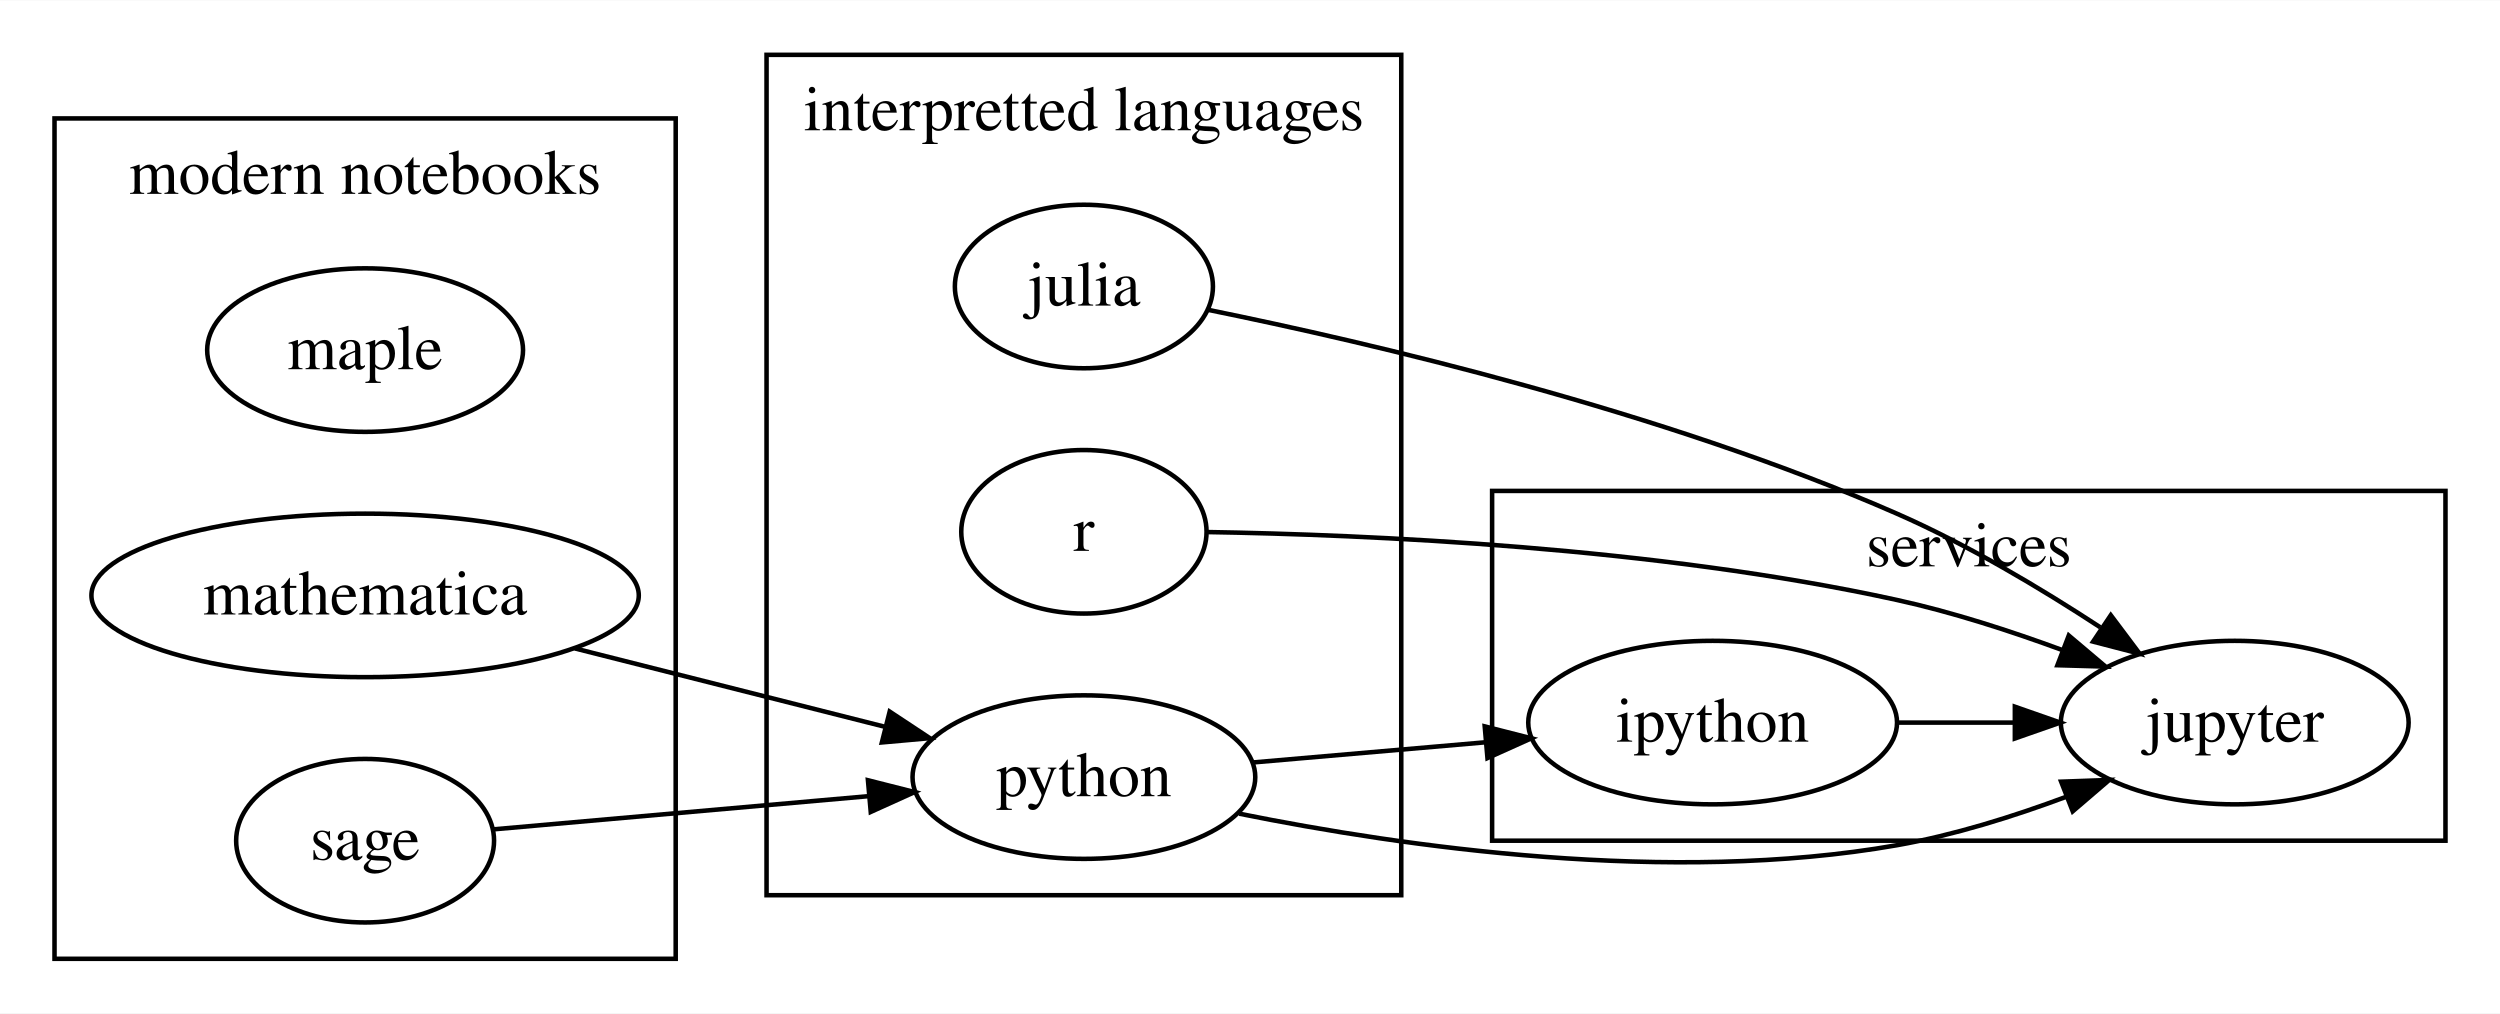
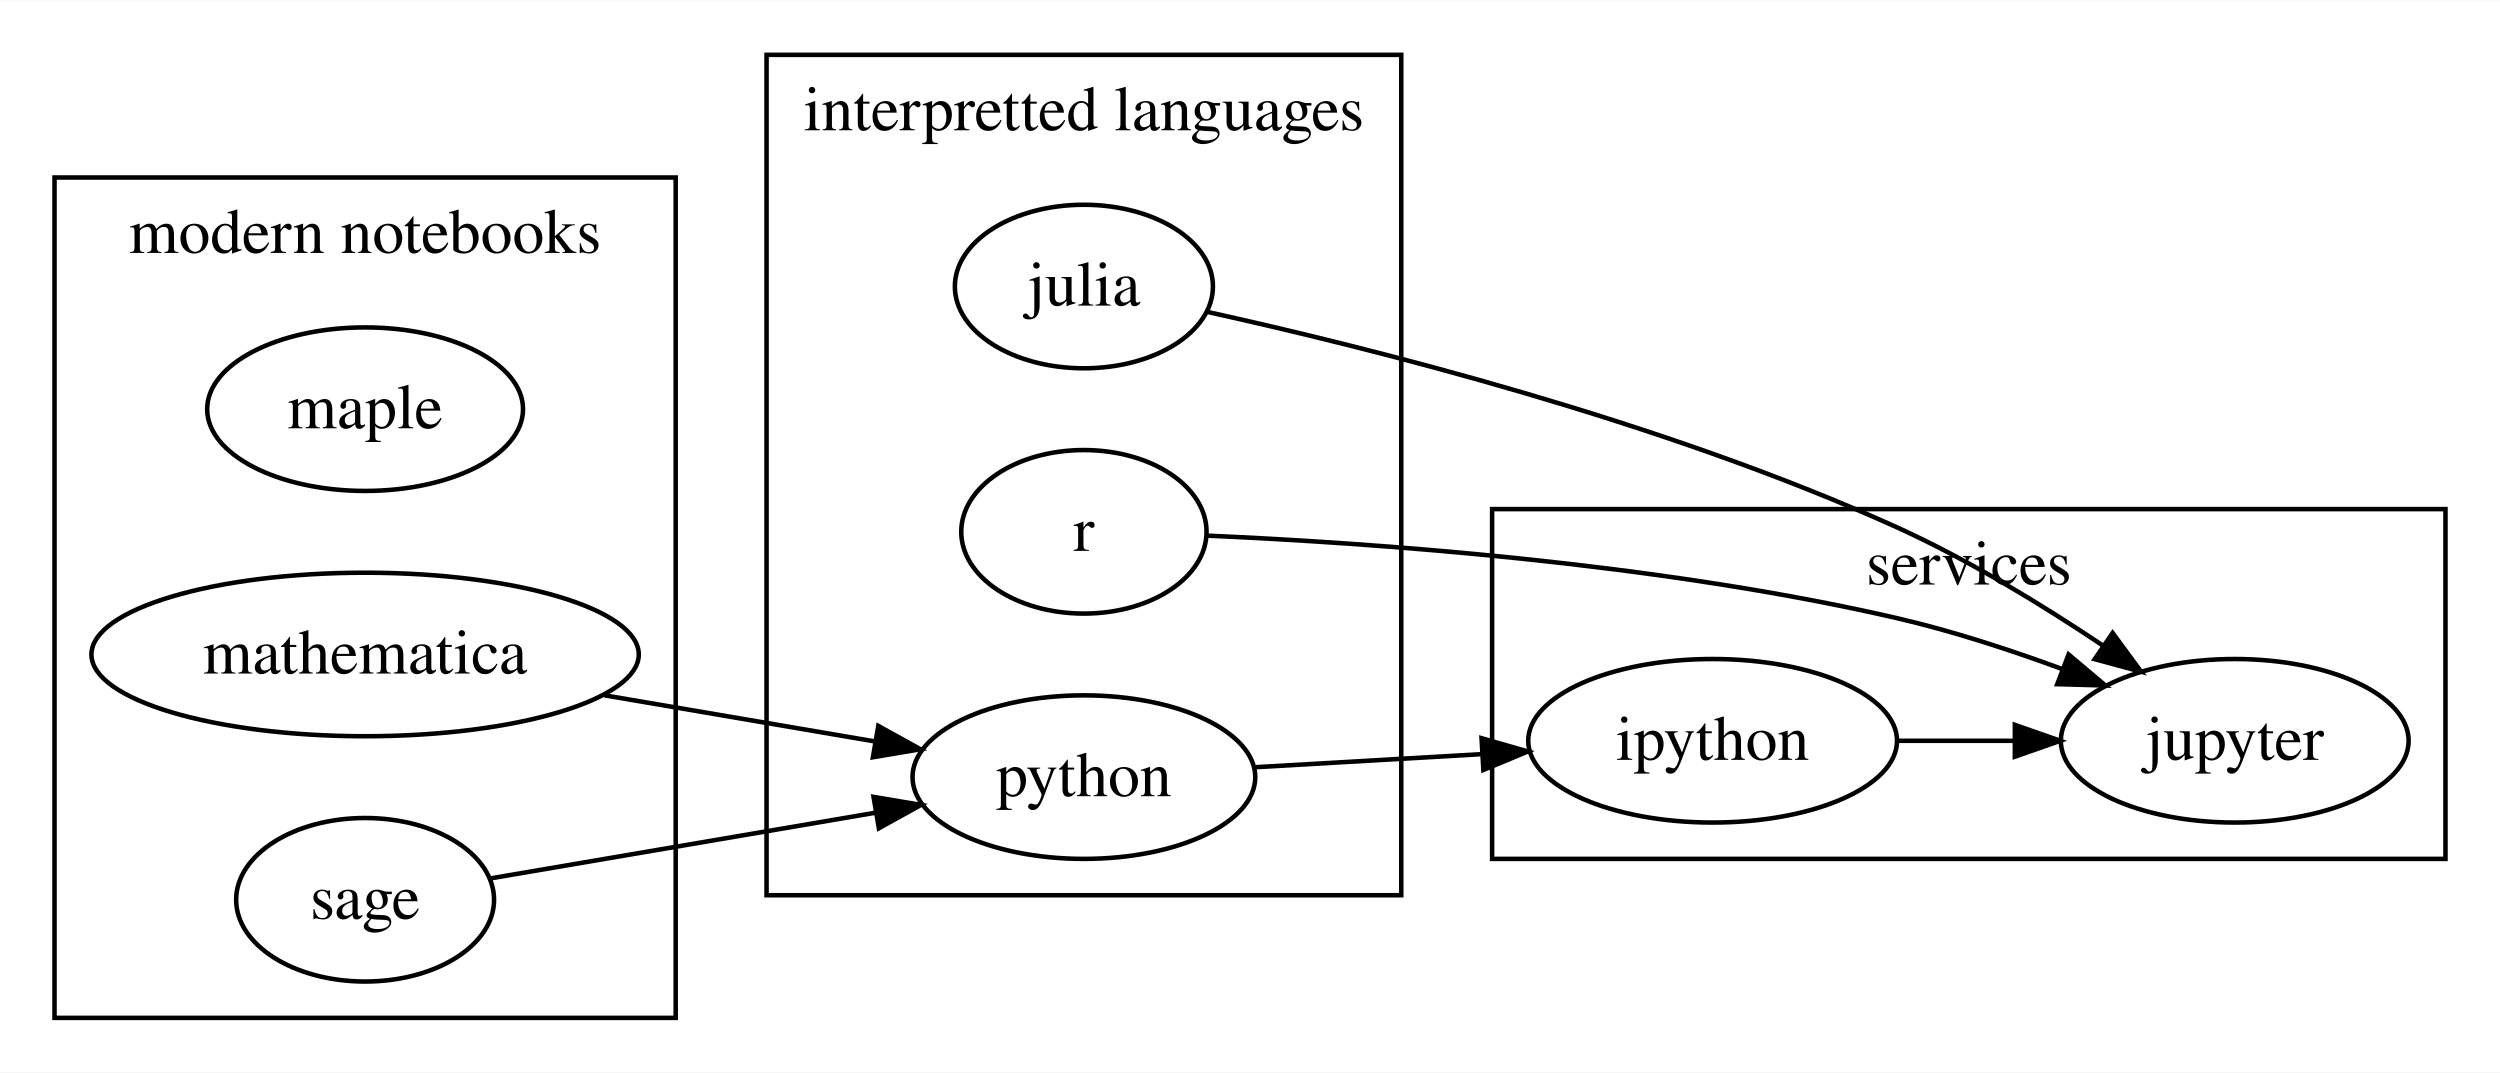
- <svg xmlns="http://www.w3.org/2000/svg" width="550pt" height="223pt" viewBox="0.00 0.00 550.35 223.00">
-   <g id="graph0" class="graph" transform="scale(1 1) rotate(0) translate(4 219)">
-     <polygon fill="#ffffff" stroke="transparent" points="-4,4 -4,-219 546.347,-219 546.347,4 -4,4" />
+ <svg xmlns="http://www.w3.org/2000/svg" width="550pt" height="236pt" viewBox="0.00 0.00 550.35 236.00">
+   <g id="graph0" class="graph" transform="scale(1 1) rotate(0) translate(4 232)">
+     <polygon fill="#ffffff" stroke="transparent" points="-4,4 -4,-232 546.347,-232 546.347,4 -4,4" />
    <g id="clust1" class="cluster">
-       <polygon fill="none" stroke="#000000" points="324.473,-34 324.473,-111 534.347,-111 534.347,-34 324.473,-34" />
-       <text text-anchor="middle" x="429.41" y="-94.4" font-family="Times,serif" font-size="14.00" fill="#000000">services</text>
+       <polygon fill="none" stroke="#000000" points="324.473,-43 324.473,-120 534.347,-120 534.347,-43 324.473,-43" />
+       <text text-anchor="middle" x="429.41" y="-103.4" font-family="Times,serif" font-size="14.00" fill="#000000">services</text>
    </g>
    <g id="clust2" class="cluster">
-       <polygon fill="none" stroke="#000000" points="164.748,-22 164.748,-207 304.473,-207 304.473,-22 164.748,-22" />
-       <text text-anchor="middle" x="234.61" y="-190.4" font-family="Times,serif" font-size="14.00" fill="#000000">interpretted languages</text>
+       <polygon fill="none" stroke="#000000" points="164.748,-35 164.748,-220 304.473,-220 304.473,-35 164.748,-35" />
+       <text text-anchor="middle" x="234.61" y="-203.4" font-family="Times,serif" font-size="14.00" fill="#000000">interpretted languages</text>
    </g>
    <g id="clust3" class="cluster">
      <polygon fill="none" stroke="#000000" points="8,-8 8,-193 144.748,-193 144.748,-8 8,-8" />
      <text text-anchor="middle" x="76.374" y="-176.4" font-family="Times,serif" font-size="14.00" fill="#000000">modern notebooks</text>
    </g>
    <g id="node1" class="node">
-       <ellipse fill="none" stroke="#000000" cx="373.019" cy="-60" rx="40.593" ry="18" />
-       <text text-anchor="middle" x="373.019" y="-55.8" font-family="Times,serif" font-size="14.00" fill="#000000">ipython</text>
+       <ellipse fill="none" stroke="#000000" cx="373.019" cy="-69" rx="40.593" ry="18" />
+       <text text-anchor="middle" x="373.019" y="-64.8" font-family="Times,serif" font-size="14.00" fill="#000000">ipython</text>
    </g>
    <g id="node2" class="node">
-       <ellipse fill="none" stroke="#000000" cx="487.956" cy="-60" rx="38.282" ry="18" />
-       <text text-anchor="middle" x="487.956" y="-55.8" font-family="Times,serif" font-size="14.00" fill="#000000">jupyter</text>
+       <ellipse fill="none" stroke="#000000" cx="487.956" cy="-69" rx="38.282" ry="18" />
+       <text text-anchor="middle" x="487.956" y="-64.8" font-family="Times,serif" font-size="14.00" fill="#000000">jupyter</text>
    </g>
    <g id="edge1" class="edge">
-       <path fill="none" stroke="#000000" d="M413.865,-60C422.122,-60 430.88,-60 439.373,-60" />
-       <polygon fill="#000000" stroke="#000000" points="439.549,-63.5 449.549,-60 439.549,-56.5 439.549,-63.5" />
+       <path fill="none" stroke="#000000" d="M413.865,-69C422.122,-69 430.88,-69 439.373,-69" />
+       <polygon fill="#000000" stroke="#000000" points="439.549,-72.5 449.549,-69 439.549,-65.5 439.549,-72.5" />
    </g>
    <g id="node3" class="node">
-       <ellipse fill="none" stroke="#000000" cx="234.61" cy="-156" rx="28.407" ry="18" />
-       <text text-anchor="middle" x="234.61" y="-151.8" font-family="Times,serif" font-size="14.00" fill="#000000">julia</text>
+       <ellipse fill="none" stroke="#000000" cx="234.61" cy="-169" rx="28.407" ry="18" />
+       <text text-anchor="middle" x="234.61" y="-164.8" font-family="Times,serif" font-size="14.00" fill="#000000">julia</text>
+     </g>
+     <g id="edge4" class="edge">
+       <path fill="none" stroke="#000000" d="M261.51,-163.473C297.259,-155.585 361.922,-139.417 413.565,-116 429.315,-108.858 445.683,-98.842 459.041,-89.891" />
+       <polygon fill="#000000" stroke="#000000" points="461.075,-92.74 467.349,-84.203 457.12,-86.964 461.075,-92.74" />
+     </g>
+     <g id="node4" class="node">
+       <ellipse fill="none" stroke="#000000" cx="234.61" cy="-115" rx="27" ry="18" />
+       <text text-anchor="middle" x="234.61" y="-110.8" font-family="Times,serif" font-size="14.00" fill="#000000">r</text>
    </g>
    <g id="edge5" class="edge">
-       <path fill="none" stroke="#000000" d="M261.799,-150.895C297.591,-143.621 362.01,-128.6 413.565,-106 429.046,-99.214 445.128,-89.632 458.363,-80.969" />
-       <polygon fill="#000000" stroke="#000000" points="460.668,-83.638 467.028,-75.164 456.772,-77.822 460.668,-83.638" />
+       <path fill="none" stroke="#000000" d="M261.626,-114.166C296.959,-112.614 360.596,-108.233 413.565,-96 425.697,-93.198 438.562,-88.996 450.121,-84.737" />
+       <polygon fill="#000000" stroke="#000000" points="451.377,-88.004 459.478,-81.175 448.887,-81.462 451.377,-88.004" />
    </g>
-     <g id="node4" class="node">
-       <ellipse fill="none" stroke="#000000" cx="234.61" cy="-102" rx="27" ry="18" />
-       <text text-anchor="middle" x="234.61" y="-97.8" font-family="Times,serif" font-size="14.00" fill="#000000">r</text>
+     <g id="node5" class="node">
+       <ellipse fill="none" stroke="#000000" cx="234.61" cy="-61" rx="37.726" ry="18" />
+       <text text-anchor="middle" x="234.61" y="-56.8" font-family="Times,serif" font-size="14.00" fill="#000000">python</text>
    </g>
    <g id="edge6" class="edge">
-       <path fill="none" stroke="#000000" d="M261.62,-101.946C296.946,-101.374 360.576,-98.621 413.565,-87 425.727,-84.333 438.601,-80.17 450.159,-75.906" />
-       <polygon fill="#000000" stroke="#000000" points="451.422,-79.17 459.513,-72.33 448.922,-72.631 451.422,-79.17" />
-     </g>
-     <g id="node5" class="node">
-       <ellipse fill="none" stroke="#000000" cx="234.61" cy="-48" rx="37.726" ry="18" />
-       <text text-anchor="middle" x="234.61" y="-43.8" font-family="Times,serif" font-size="14.00" fill="#000000">python</text>
-     </g>
-     <g id="edge7" class="edge">
-       <path fill="none" stroke="#000000" d="M272.066,-51.247C287.712,-52.604 306.123,-54.2 322.908,-55.655" />
-       <polygon fill="#000000" stroke="#000000" points="322.845,-59.163 333.11,-56.54 323.45,-52.189 322.845,-59.163" />
-     </g>
-     <g id="edge4" class="edge">
-       <path fill="none" stroke="#000000" d="M268.82,-39.947C305.011,-32.634 363.667,-24.225 413.565,-33 426.04,-35.194 439.177,-39.309 450.881,-43.677" />
-       <polygon fill="#000000" stroke="#000000" points="449.742,-46.99 460.33,-47.369 452.29,-40.47 449.742,-46.99" />
+       <path fill="none" stroke="#000000" d="M272.431,-63.186C287.809,-64.075 305.809,-65.115 322.299,-66.068" />
+       <polygon fill="#000000" stroke="#000000" points="322.148,-69.565 332.334,-66.648 322.552,-62.577 322.148,-69.565" />
    </g>
    <g id="node6" class="node">
      <ellipse fill="none" stroke="#000000" cx="76.374" cy="-142" rx="34.769" ry="18" />
      <text text-anchor="middle" x="76.374" y="-137.8" font-family="Times,serif" font-size="14.00" fill="#000000">maple</text>
    </g>
    <g id="node7" class="node">
      <ellipse fill="none" stroke="#000000" cx="76.374" cy="-88" rx="60.248" ry="18" />
      <text text-anchor="middle" x="76.374" y="-83.8" font-family="Times,serif" font-size="14.00" fill="#000000">mathematica</text>
    </g>
    <g id="edge2" class="edge">
-       <path fill="none" stroke="#000000" d="M122.568,-76.323C144.145,-70.868 169.699,-64.409 190.95,-59.037" />
-       <polygon fill="#000000" stroke="#000000" points="191.853,-62.419 200.69,-56.575 190.137,-55.632 191.853,-62.419" />
+       <path fill="none" stroke="#000000" d="M129.064,-79.009C148.332,-75.722 169.962,-72.031 188.601,-68.851" />
+       <polygon fill="#000000" stroke="#000000" points="189.345,-72.274 198.614,-67.142 188.168,-65.374 189.345,-72.274" />
    </g>
    <g id="node8" class="node">
      <ellipse fill="none" stroke="#000000" cx="76.374" cy="-34" rx="28.389" ry="18" />
      <text text-anchor="middle" x="76.374" y="-29.8" font-family="Times,serif" font-size="14.00" fill="#000000">sage</text>
    </g>
    <g id="edge3" class="edge">
-       <path fill="none" stroke="#000000" d="M104.663,-36.503C127.601,-38.532 160.424,-41.436 187.343,-43.818" />
-       <polygon fill="#000000" stroke="#000000" points="187.068,-47.307 197.337,-44.702 187.685,-40.334 187.068,-47.307" />
+       <path fill="none" stroke="#000000" d="M103.936,-38.703C127.256,-42.682 161.158,-48.467 188.587,-53.147" />
+       <polygon fill="#000000" stroke="#000000" points="188.301,-56.649 198.747,-54.881 189.478,-49.748 188.301,-56.649" />
    </g>
  </g>
</svg>
